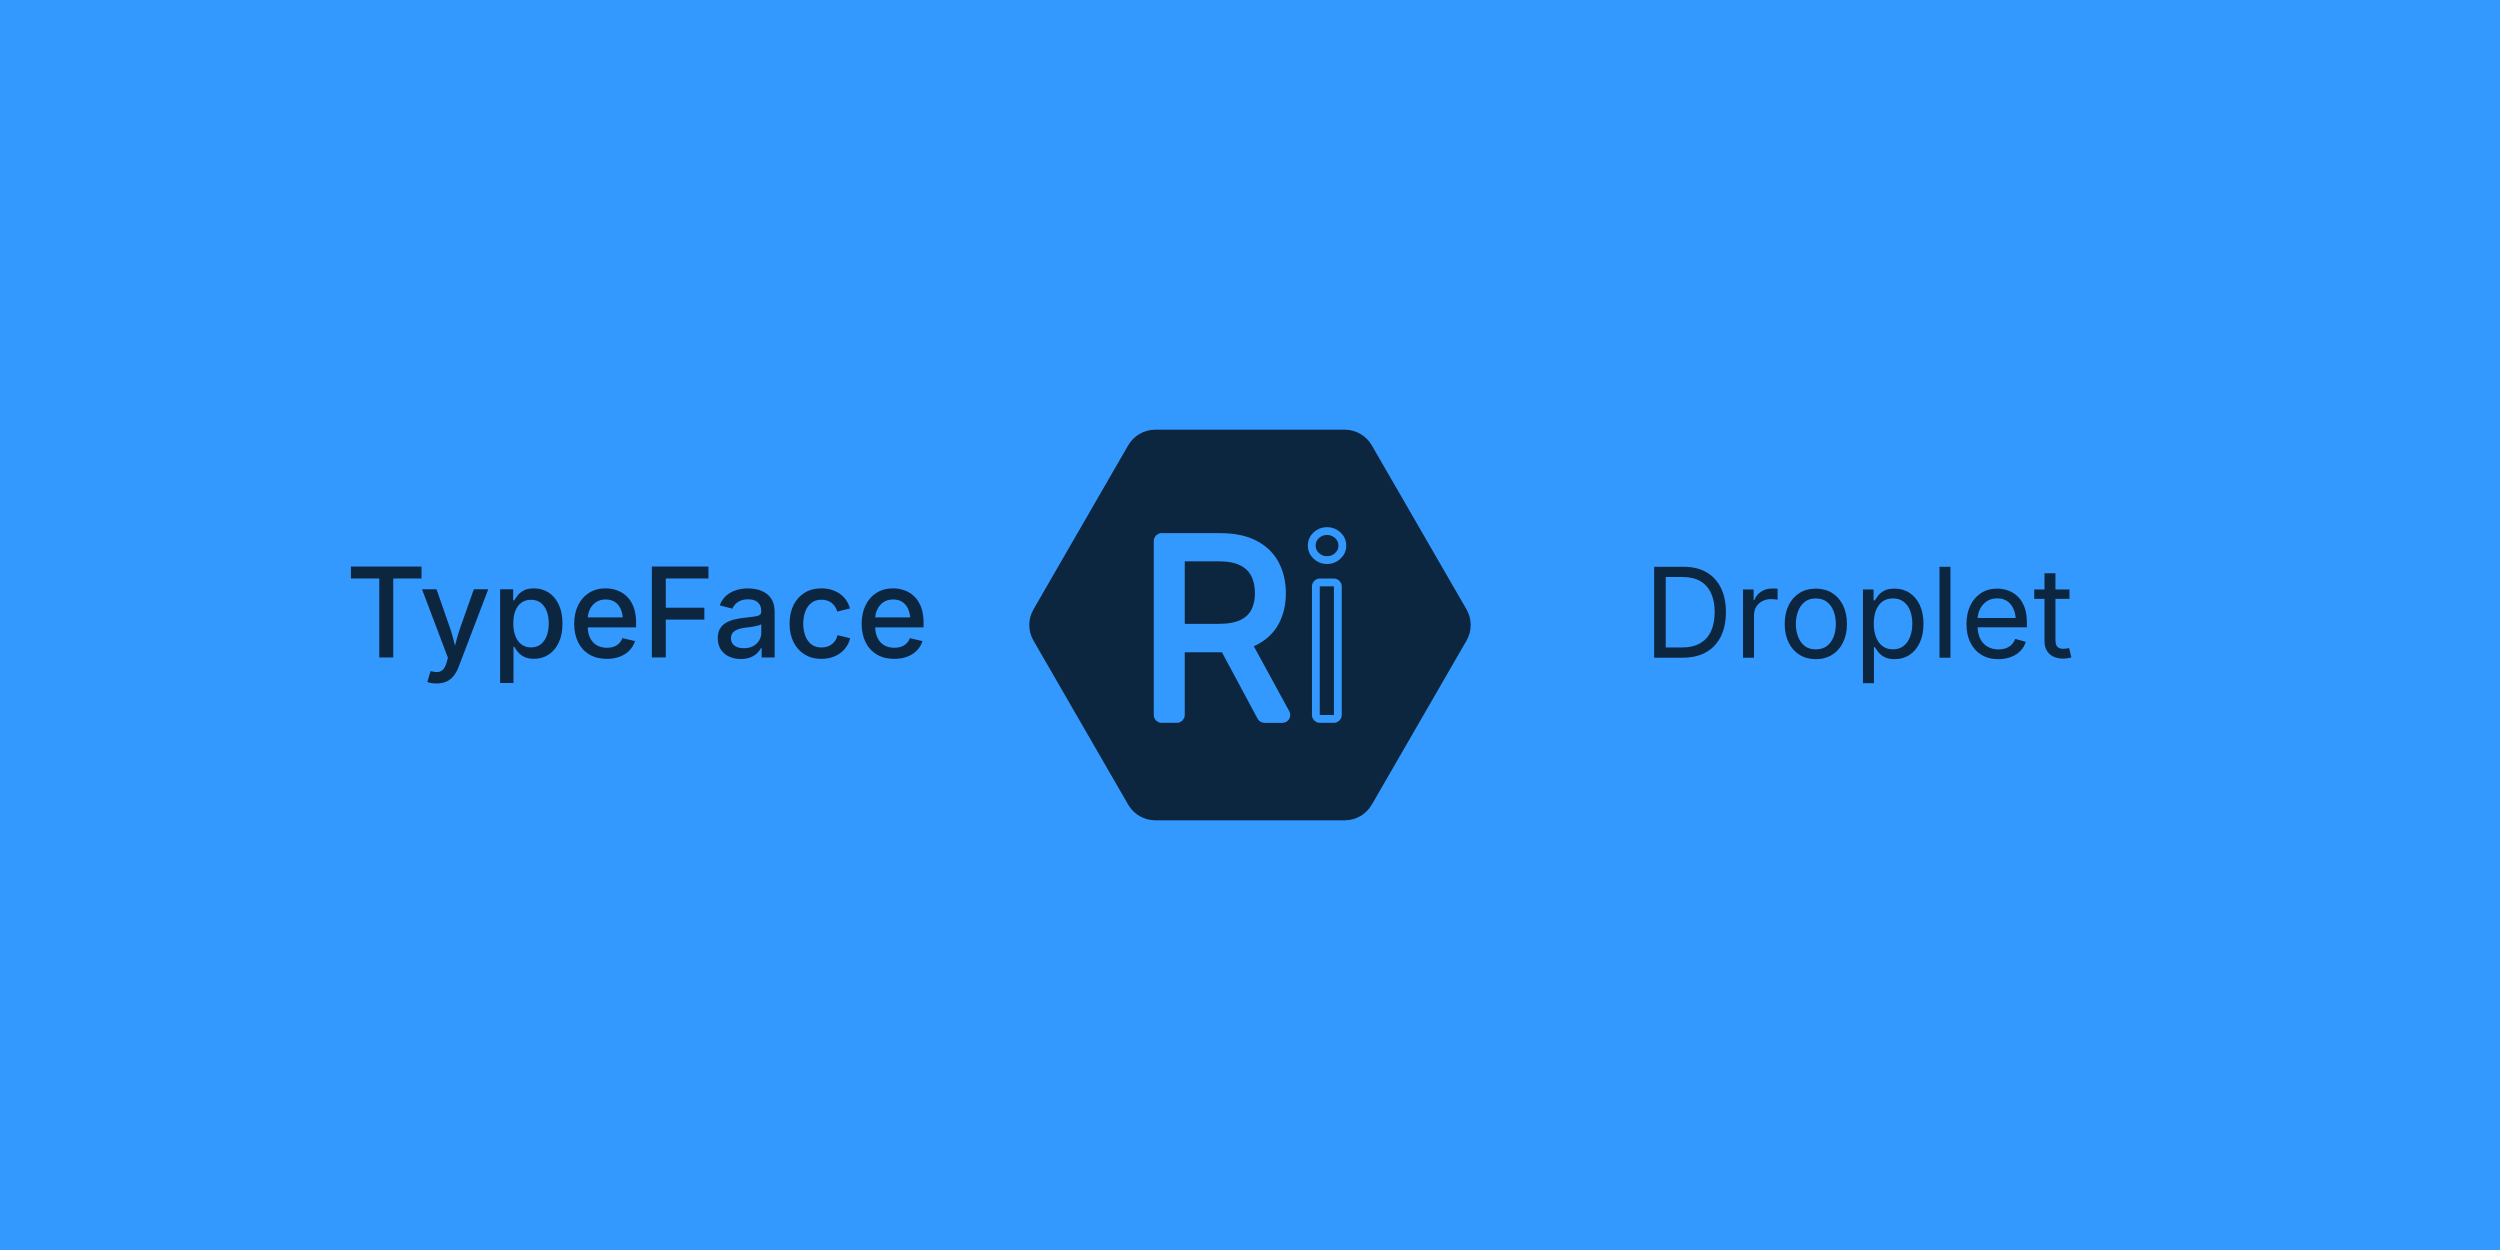
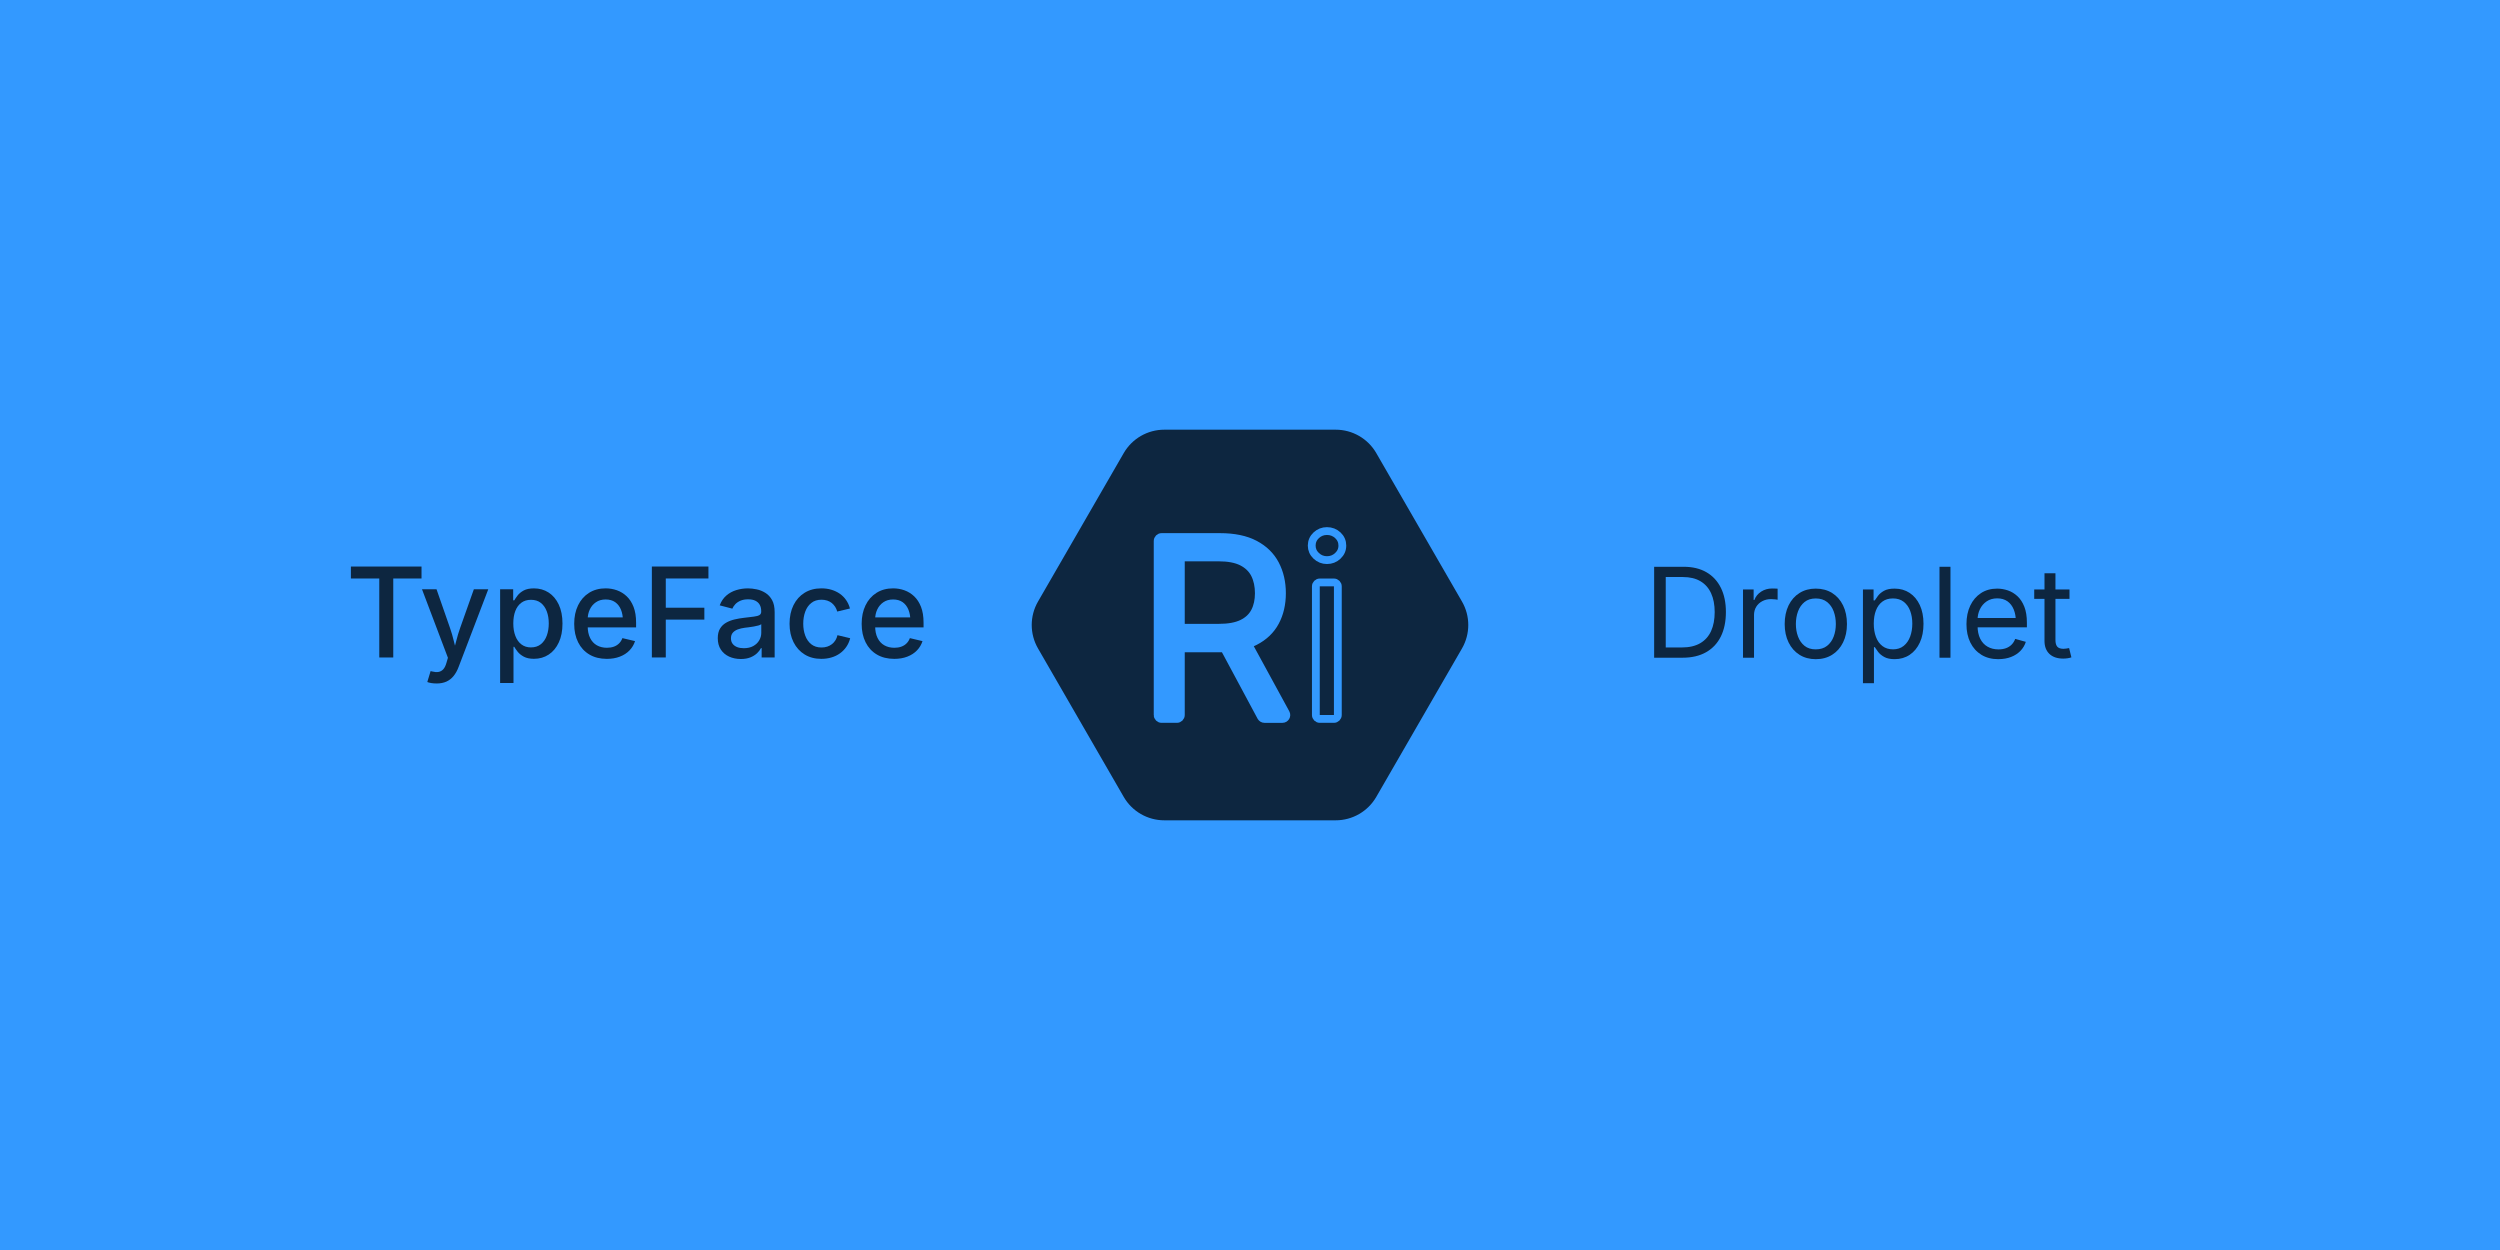
<svg xmlns="http://www.w3.org/2000/svg" id="_レイヤー_1" data-name="レイヤー 1" viewBox="0 0 1280 640">
  <defs>
    <style>
      .cls-1, .cls-2 {
        fill: #39f;
      }

      .cls-3 {
        fill: #0d2640;
      }

      .cls-4 {
        fill: none;
      }

      .cls-4, .cls-2 {
        stroke: #39f;
        stroke-miterlimit: 10;
        stroke-width: 4px;
      }
    </style>
  </defs>
  <rect class="cls-1" width="1280" height="640" />
  <g>
-     <path class="cls-3" d="M702.35,228l48.5,84c2.86,4.95,2.86,11.05,0,16l-48.5,84c-2.86,4.95-8.14,8-13.86,8h-96.99c-5.72,0-11-3.05-13.86-8l-48.5-84c-2.86-4.95-2.86-11.05,0-16l48.5-84c2.86-4.95,8.14-8,13.86-8h96.99c5.72,0,11,3.05,13.86,8Z" />
+     <path class="cls-3" d="M704.66,232l43.88,76c4.29,7.43,4.29,16.57,0,24l-43.88,76c-4.29,7.43-12.21,12-20.78,12h-87.76c-8.57,0-16.5-4.57-20.78-12l-43.88-76c-4.29-7.43-4.29-16.57,0-24l43.88-76c4.29-7.43,12.21-12,20.78-12h87.76c8.57,0,16.5,4.57,20.78,12Z" />
    <g>
      <path class="cls-2" d="M592.72,366.09v-89.12c0-1.1.9-2,2-2h29.88c7.25,0,13.22,1.24,17.91,3.72,4.69,2.48,8.17,5.89,10.44,10.22,2.27,4.33,3.41,9.27,3.41,14.81s-1.14,10.44-3.41,14.69c-2.27,4.25-5.74,7.57-10.41,9.97-4.67,2.4-10.62,3.59-17.88,3.59h-25.31v-10.56h24.75c4.92,0,8.86-.72,11.84-2.16,2.98-1.44,5.16-3.48,6.53-6.12,1.38-2.65,2.06-5.78,2.06-9.41s-.69-6.93-2.06-9.66c-1.38-2.73-3.56-4.85-6.56-6.38-3-1.52-6.98-2.28-11.94-2.28h-19.38v80.69c0,1.1-.9,2-2,2h-7.88c-1.1,0-2-.9-2-2ZM645.65,367.04l-21.93-40.88h13.38l21.26,38.98c.73,1.33-.24,2.96-1.76,2.96h-9.18c-.74,0-1.41-.41-1.76-1.05Z" />
      <path class="cls-4" d="M679.41,286.78c-2.12,0-3.96-.73-5.5-2.19-1.54-1.46-2.31-3.21-2.31-5.25s.77-3.84,2.31-5.28c1.54-1.44,3.38-2.16,5.5-2.16s4.02.72,5.56,2.16c1.54,1.44,2.31,3.2,2.31,5.28s-.77,3.79-2.31,5.25c-1.54,1.46-3.4,2.19-5.56,2.19ZM673.72,366.09v-65.88c0-1.1.9-2,2-2h7.25c1.1,0,2,.9,2,2v65.88c0,1.1-.9,2-2,2h-7.25c-1.1,0-2-.9-2-2Z" />
    </g>
  </g>
  <g>
    <path class="cls-3" d="M179.66,296.19v-6.12h36.16v6.12h-14.47v40.44h-7.16v-40.44h-14.53Z" />
    <path class="cls-3" d="M218.78,349.19l1.69-5.59.78.19c1.19.31,2.25.4,3.2.25.95-.15,1.77-.59,2.47-1.33.7-.74,1.25-1.86,1.67-3.36l.75-2.56-13.28-35.09h7.44l6.91,19.84c.77,2.21,1.41,4.41,1.92,6.59.51,2.19,1.07,4.37,1.67,6.53h-2.12c.6-2.17,1.18-4.35,1.73-6.55.55-2.2,1.21-4.39,1.98-6.58l7.03-19.84h7.38l-15.19,39.78c-.71,1.88-1.58,3.44-2.61,4.69s-2.26,2.19-3.67,2.83c-1.42.63-3.06.95-4.94.95-1.08,0-2.05-.08-2.91-.23-.85-.16-1.49-.33-1.91-.52Z" />
    <path class="cls-3" d="M256.06,349.69v-48h6.69v5.69h.56c.42-.73.99-1.57,1.73-2.53.74-.96,1.77-1.8,3.09-2.52,1.32-.72,3.08-1.08,5.27-1.08,2.79,0,5.29.71,7.48,2.12,2.2,1.42,3.93,3.47,5.2,6.16,1.27,2.69,1.91,5.93,1.91,9.72s-.62,6.97-1.88,9.67c-1.25,2.7-2.97,4.77-5.17,6.22-2.2,1.45-4.71,2.17-7.55,2.17-2.1,0-3.83-.36-5.17-1.08s-2.4-1.56-3.16-2.52c-.76-.96-1.35-1.81-1.77-2.56h-.38v18.53h-6.88ZM271.87,331.47c2,0,3.68-.54,5.03-1.62,1.35-1.08,2.37-2.55,3.05-4.41.68-1.85,1.02-3.94,1.02-6.25s-.34-4.35-1.02-6.17c-.68-1.82-1.69-3.27-3.03-4.33s-3.03-1.59-5.05-1.59-3.61.51-4.97,1.52c-1.35,1.01-2.38,2.42-3.06,4.22-.69,1.8-1.03,3.92-1.03,6.36s.35,4.55,1.05,6.39c.7,1.84,1.72,3.29,3.08,4.33,1.35,1.04,3,1.56,4.94,1.56Z" />
    <path class="cls-3" d="M310.69,337.34c-3.44,0-6.41-.74-8.91-2.22-2.5-1.48-4.42-3.56-5.77-6.25s-2.02-5.84-2.02-9.47.66-6.74,1.98-9.47c1.32-2.73,3.19-4.86,5.61-6.39,2.42-1.53,5.25-2.3,8.5-2.3,2,0,3.93.33,5.78.98,1.85.66,3.52,1.68,5,3.08,1.48,1.4,2.65,3.2,3.52,5.42.86,2.22,1.3,4.91,1.3,8.08v2.44h-27.84v-5.12h24.31l-3.22,1.69c0-2.15-.33-4.04-1-5.67-.67-1.63-1.65-2.91-2.95-3.83-1.3-.92-2.93-1.38-4.89-1.38s-3.59.47-4.97,1.41-2.42,2.17-3.14,3.7-1.08,3.2-1.08,5.02v3.5c0,2.4.41,4.42,1.23,6.08.82,1.66,1.97,2.91,3.45,3.75,1.48.84,3.2,1.27,5.16,1.27,1.29,0,2.46-.18,3.5-.55,1.04-.36,1.94-.92,2.7-1.66.76-.74,1.34-1.65,1.73-2.73l6.47,1.53c-.56,1.79-1.51,3.38-2.83,4.75-1.32,1.38-2.97,2.44-4.94,3.2s-4.2,1.14-6.7,1.14Z" />
    <path class="cls-3" d="M333.75,336.62v-46.56h28.97v6.12h-21.84v14.97h19.75v6.09h-19.75v19.38h-7.12Z" />
    <path class="cls-3" d="M379.31,337.41c-2.21,0-4.21-.41-6-1.23-1.79-.82-3.21-2.03-4.25-3.61-1.04-1.58-1.56-3.52-1.56-5.81,0-1.98.38-3.6,1.14-4.88.76-1.27,1.79-2.28,3.09-3.03,1.3-.75,2.75-1.31,4.34-1.69s3.21-.66,4.86-.84c2.06-.25,3.74-.45,5.03-.61,1.29-.16,2.24-.42,2.86-.78.61-.36.92-.95.92-1.77v-.19c0-1.31-.25-2.42-.75-3.31-.5-.9-1.25-1.59-2.23-2.08-.99-.49-2.22-.73-3.7-.73s-2.83.23-3.92.7-1.98,1.07-2.66,1.8c-.68.73-1.18,1.49-1.52,2.28l-6.47-1.69c.79-2.08,1.93-3.76,3.41-5.03,1.48-1.27,3.18-2.2,5.09-2.78,1.92-.58,3.9-.88,5.94-.88,1.42,0,2.92.17,4.5.5,1.58.33,3.07.94,4.47,1.81,1.4.88,2.53,2.1,3.41,3.69.88,1.58,1.31,3.65,1.31,6.19v23.19h-6.66v-4.78h-.34c-.46.9-1.14,1.77-2.03,2.62-.9.85-2.03,1.56-3.39,2.11-1.36.55-3,.83-4.89.83ZM380.84,331.88c1.88,0,3.48-.36,4.81-1.09,1.33-.73,2.35-1.7,3.06-2.91.71-1.21,1.06-2.49,1.06-3.84v-4.47c-.25.25-.72.47-1.42.67-.7.2-1.5.38-2.39.53-.9.16-1.76.29-2.59.39-.83.1-1.52.19-2.06.25-1.29.17-2.47.45-3.55.84-1.07.4-1.93.96-2.56,1.69-.64.73-.95,1.7-.95,2.91,0,1.1.29,2.03.86,2.78.57.75,1.35,1.31,2.33,1.69.98.38,2.11.56,3.41.56Z" />
    <path class="cls-3" d="M420.56,337.34c-3.29,0-6.16-.75-8.59-2.25s-4.33-3.6-5.69-6.31c-1.35-2.71-2.03-5.85-2.03-9.44s.68-6.8,2.03-9.52c1.35-2.72,3.25-4.83,5.69-6.33s5.3-2.25,8.59-2.25c1.81,0,3.51.23,5.09.7,1.58.47,3.02,1.15,4.3,2.03,1.28.89,2.36,1.97,3.25,3.25.89,1.28,1.55,2.72,1.98,4.33l-6.53,1.56c-.23-.9-.58-1.71-1.06-2.45-.48-.74-1.06-1.38-1.73-1.92-.68-.54-1.46-.96-2.34-1.25-.89-.29-1.86-.44-2.92-.44-2.1,0-3.85.56-5.23,1.67-1.39,1.12-2.42,2.6-3.09,4.45-.68,1.85-1.02,3.91-1.02,6.16s.34,4.27,1.02,6.11c.68,1.84,1.71,3.32,3.09,4.42,1.39,1.1,3.13,1.66,5.23,1.66,1.08,0,2.07-.15,2.97-.45.9-.3,1.7-.73,2.41-1.28.71-.55,1.3-1.22,1.78-2,.48-.78.82-1.64,1.03-2.58l6.5,1.56c-.42,1.65-1.07,3.12-1.97,4.42-.9,1.3-1.98,2.41-3.27,3.33-1.28.92-2.72,1.62-4.33,2.09-1.6.48-3.32.72-5.16.72Z" />
    <path class="cls-3" d="M457.87,337.34c-3.44,0-6.41-.74-8.91-2.22-2.5-1.48-4.42-3.56-5.77-6.25s-2.02-5.84-2.02-9.47.66-6.74,1.98-9.47c1.32-2.73,3.19-4.86,5.61-6.39,2.42-1.53,5.25-2.3,8.5-2.3,2,0,3.93.33,5.78.98,1.85.66,3.52,1.68,5,3.08,1.48,1.4,2.65,3.2,3.52,5.42.86,2.22,1.3,4.91,1.3,8.08v2.44h-27.84v-5.12h24.31l-3.22,1.69c0-2.15-.33-4.04-1-5.67-.67-1.63-1.65-2.91-2.95-3.83-1.3-.92-2.93-1.38-4.89-1.38s-3.59.47-4.97,1.41-2.42,2.17-3.14,3.7-1.08,3.2-1.08,5.02v3.5c0,2.4.41,4.42,1.23,6.08.82,1.66,1.97,2.91,3.45,3.75,1.48.84,3.2,1.27,5.16,1.27,1.29,0,2.46-.18,3.5-.55,1.04-.36,1.94-.92,2.7-1.66.76-.74,1.34-1.65,1.73-2.73l6.47,1.53c-.56,1.79-1.51,3.38-2.83,4.75-1.32,1.38-2.97,2.44-4.94,3.2s-4.2,1.14-6.7,1.14Z" />
  </g>
  <g>
    <path class="cls-3" d="M852.86,290.19v46.56h-5.94v-46.56h5.94ZM861.45,336.75h-11.25v-5.25h10.88c3.79,0,6.93-.72,9.42-2.17,2.49-1.45,4.35-3.53,5.58-6.23,1.23-2.71,1.84-5.95,1.84-9.72s-.61-6.93-1.83-9.61c-1.22-2.68-3.03-4.73-5.44-6.17s-5.41-2.16-9.02-2.16h-11.69v-5.25h12.09c4.54,0,8.42.93,11.64,2.78,3.22,1.85,5.69,4.52,7.41,7.98s2.58,7.61,2.58,12.42-.86,9.03-2.59,12.52c-1.73,3.49-4.25,6.17-7.56,8.05s-7.33,2.81-12.06,2.81Z" />
    <path class="cls-3" d="M892.42,336.75v-34.94h5.44v5.38h.38c.65-1.77,1.8-3.19,3.45-4.27,1.66-1.07,3.53-1.61,5.61-1.61.42,0,.91.01,1.48.03.57.02,1.03.04,1.36.06v5.66c-.17-.04-.58-.1-1.25-.19-.67-.08-1.38-.12-2.12-.12-1.67,0-3.16.35-4.48,1.05-1.32.7-2.36,1.66-3.11,2.88s-1.12,2.62-1.12,4.2v21.88h-5.62Z" />
    <path class="cls-3" d="M929.67,337.5c-3.17,0-5.94-.75-8.33-2.25s-4.25-3.6-5.58-6.31c-1.33-2.71-2-5.85-2-9.44s.67-6.83,2-9.55,3.19-4.83,5.58-6.33,5.16-2.25,8.33-2.25,5.98.75,8.38,2.25,4.26,3.61,5.59,6.33,2,5.9,2,9.55-.67,6.73-2,9.44c-1.33,2.71-3.2,4.81-5.59,6.31s-5.19,2.25-8.38,2.25ZM929.67,332.47c2.35,0,4.29-.6,5.81-1.81,1.52-1.21,2.65-2.8,3.38-4.77s1.09-4.1,1.09-6.39-.36-4.46-1.09-6.45c-.73-1.99-1.85-3.59-3.38-4.81s-3.46-1.83-5.81-1.83-4.25.61-5.75,1.83-2.61,2.82-3.34,4.8c-.73,1.98-1.09,4.14-1.09,6.47s.36,4.42,1.09,6.39,1.84,3.56,3.34,4.77c1.5,1.21,3.42,1.81,5.75,1.81Z" />
    <path class="cls-3" d="M953.83,349.81v-48h5.44v5.59h.62c.4-.62.95-1.41,1.66-2.36.71-.95,1.73-1.8,3.06-2.55s3.14-1.12,5.41-1.12c2.92,0,5.48.73,7.7,2.19,2.22,1.46,3.96,3.54,5.22,6.23,1.26,2.7,1.89,5.89,1.89,9.58s-.62,6.92-1.88,9.62c-1.25,2.71-2.98,4.8-5.2,6.28s-4.79,2.22-7.7,2.22c-2.21,0-3.99-.38-5.34-1.14s-2.4-1.62-3.12-2.59-1.29-1.78-1.69-2.42h-.44v18.47h-5.62ZM969.2,332.47c2.19,0,4.02-.59,5.48-1.77,1.47-1.18,2.57-2.76,3.31-4.75.74-1.99,1.11-4.2,1.11-6.64s-.36-4.6-1.09-6.55c-.73-1.95-1.83-3.49-3.3-4.64-1.47-1.15-3.31-1.72-5.52-1.72s-3.95.54-5.41,1.62c-1.46,1.08-2.56,2.59-3.3,4.52-.74,1.93-1.11,4.18-1.11,6.77s.38,4.87,1.12,6.84c.75,1.98,1.86,3.53,3.33,4.64,1.47,1.12,3.25,1.67,5.36,1.67Z" />
    <path class="cls-3" d="M998.64,290.19v46.56h-5.62v-46.56h5.62Z" />
    <path class="cls-3" d="M1023.2,337.5c-3.38,0-6.29-.75-8.73-2.25s-4.33-3.59-5.66-6.28-1.98-5.82-1.98-9.41.65-6.74,1.94-9.47c1.29-2.73,3.12-4.86,5.48-6.41,2.36-1.54,5.13-2.31,8.3-2.31,1.85,0,3.68.31,5.48.92,1.8.62,3.44,1.6,4.91,2.97,1.47,1.37,2.64,3.16,3.52,5.39.88,2.23,1.31,4.96,1.31,8.19v2.34h-27.12v-4.75h24.09l-2.62,1.75c0-2.29-.36-4.33-1.08-6.11s-1.79-3.18-3.2-4.19c-1.42-1.01-3.18-1.52-5.28-1.52s-3.91.52-5.41,1.55-2.65,2.38-3.44,4.03-1.19,3.43-1.19,5.33v3.16c0,2.58.45,4.78,1.34,6.58.9,1.8,2.15,3.17,3.77,4.09,1.61.93,3.48,1.39,5.61,1.39,1.38,0,2.62-.2,3.75-.59,1.12-.4,2.09-.99,2.91-1.8.81-.8,1.44-1.8,1.88-2.98l5.44,1.5c-.54,1.75-1.46,3.29-2.75,4.62-1.29,1.33-2.89,2.38-4.8,3.12s-4.06,1.12-6.45,1.12Z" />
    <path class="cls-3" d="M1059.58,301.81v4.81h-18.06v-4.81h18.06ZM1046.77,293.5h5.62v34.19c0,1.56.32,2.7.95,3.42s1.69,1.08,3.17,1.08c.35,0,.81-.04,1.36-.12.55-.08,1.06-.17,1.52-.25l1.16,4.75c-.58.21-1.25.36-1.98.47-.74.1-1.47.16-2.2.16-3.02,0-5.38-.8-7.06-2.39s-2.53-3.82-2.53-6.67v-34.62Z" />
  </g>
</svg>
